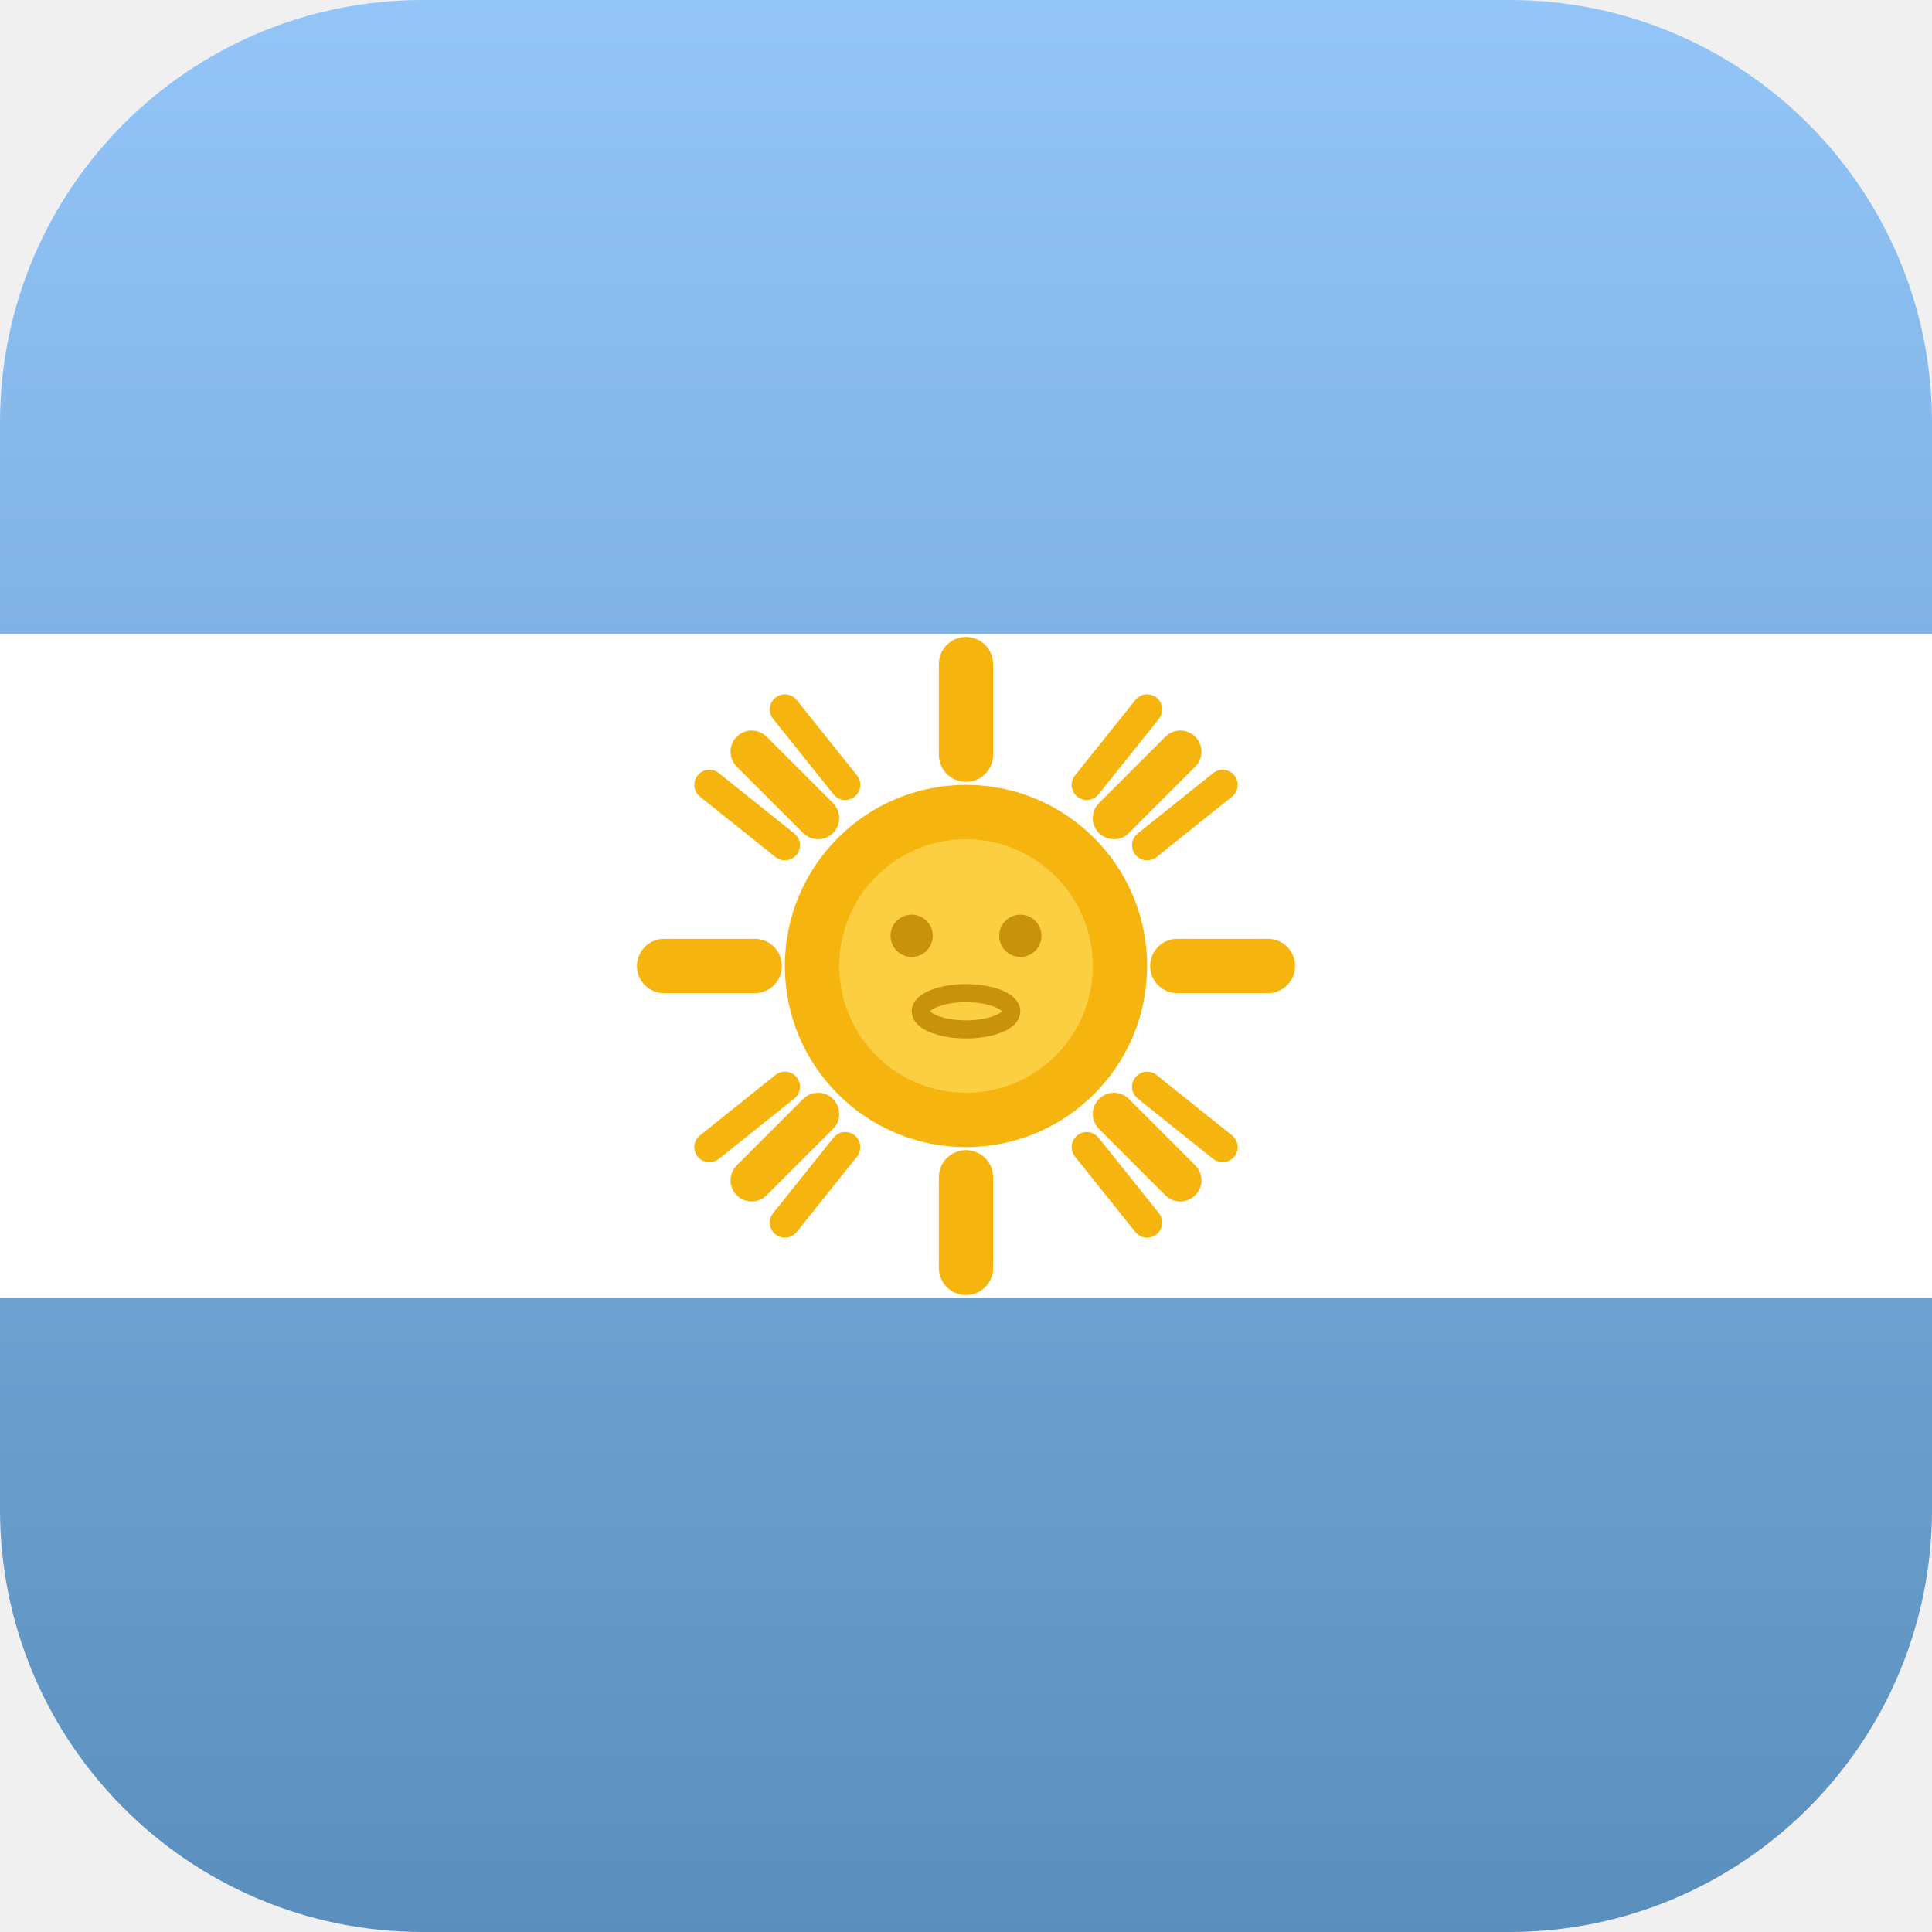
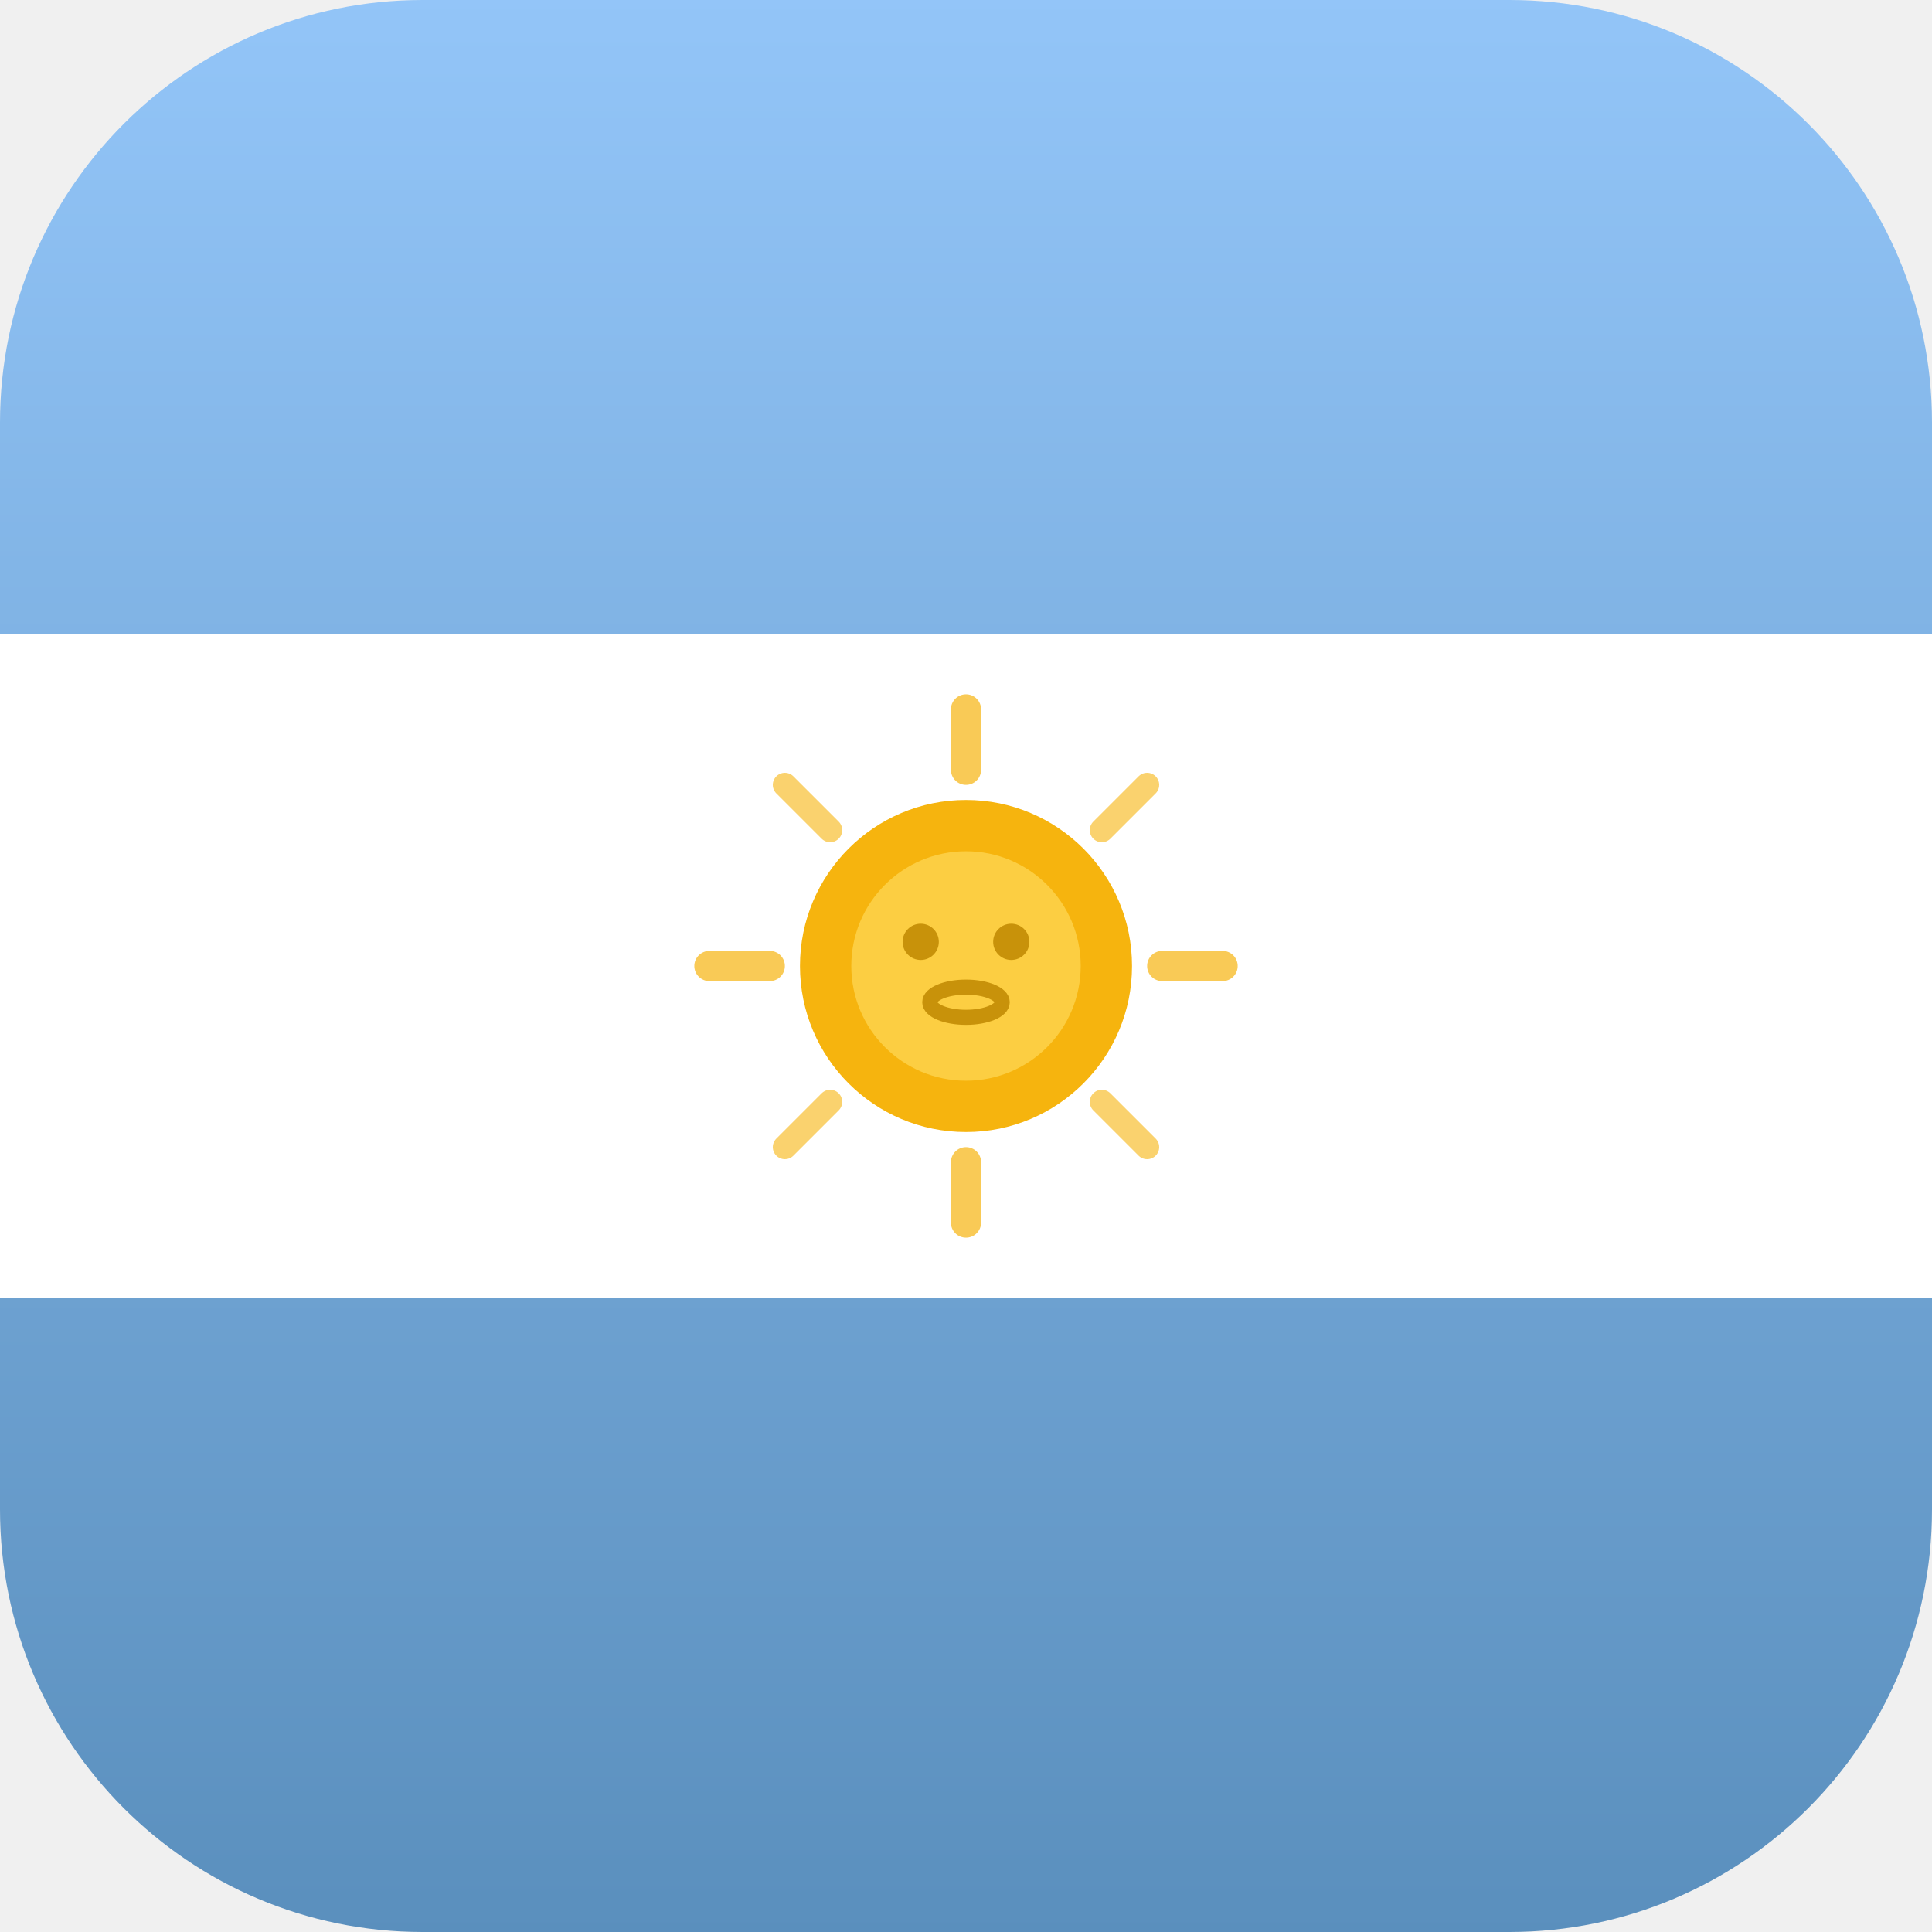
<svg xmlns="http://www.w3.org/2000/svg" viewBox="0 0 64 64">
  <defs>
    <linearGradient id="g" x1="0" y1="0" x2="0" y2="1">
      <stop offset="0%" stop-color="#93C5F8" />
      <stop offset="100%" stop-color="#5A8FBD" />
    </linearGradient>
  </defs>
  <rect width="64" height="64" rx="14" fill="url(#g)" />
  <rect y="21" width="64" height="22" fill="#FFFFFF" />
-   <circle cx="32" cy="32" r="6" fill="#F6B40E" />
-   <circle cx="32" cy="32" r="4.2" fill="#FCCE42" />
-   <g stroke="#F6B40E" stroke-width="1.8" stroke-linecap="round">
-     <line x1="32" y1="22" x2="32" y2="25" />
-     <line x1="32" y1="39" x2="32" y2="42" />
-     <line x1="22" y1="32" x2="25" y2="32" />
-     <line x1="39" y1="32" x2="42" y2="32" />
+   <circle cx="32" cy="32" r="5.5" fill="#F6B40E" />
+   <circle cx="32" cy="32" r="3.8" fill="#FCCE42" />
+   <g stroke="#F6B40E" stroke-width="1" stroke-linecap="round" opacity="0.7">
+     <line x1="32" y1="23.5" x2="32" y2="25.5" />
+     <line x1="32" y1="38.5" x2="32" y2="40.5" />
+     <line x1="23.5" y1="32" x2="25.5" y2="32" />
+     <line x1="38.5" y1="32" x2="40.5" y2="32" />
  </g>
-   <g stroke="#F6B40E" stroke-width="1.4" stroke-linecap="round">
-     <line x1="24.9" y1="24.9" x2="27.1" y2="27.1" />
-     <line x1="36.9" y1="36.9" x2="39.1" y2="39.1" />
-     <line x1="39.1" y1="24.9" x2="36.9" y2="27.1" />
-     <line x1="27.1" y1="36.9" x2="24.9" y2="39.1" />
+   <g stroke="#F6B40E" stroke-width="0.8" stroke-linecap="round" opacity="0.6">
+     <line x1="26" y1="26" x2="27.5" y2="27.5" />
+     <line x1="36.5" y1="36.5" x2="38" y2="38" />
+     <line x1="38" y1="26" x2="36.5" y2="27.5" />
+     <line x1="27.5" y1="36.5" x2="26" y2="38" />
  </g>
-   <g stroke="#F6B40E" stroke-width="1" stroke-linecap="round">
-     <line x1="26" y1="23.5" x2="28" y2="26" />
-     <line x1="38" y1="23.5" x2="36" y2="26" />
-     <line x1="23.5" y1="26" x2="26" y2="28" />
-     <line x1="40.5" y1="26" x2="38" y2="28" />
-     <line x1="23.5" y1="38" x2="26" y2="36" />
-     <line x1="40.5" y1="38" x2="38" y2="36" />
-     <line x1="26" y1="40.5" x2="28" y2="38" />
-     <line x1="38" y1="40.5" x2="36" y2="38" />
-   </g>
-   <circle cx="30.2" cy="31" r="0.7" fill="#C8920A" />
-   <circle cx="33.8" cy="31" r="0.7" fill="#C8920A" />
-   <ellipse cx="32" cy="33.5" rx="1.5" ry="0.6" fill="none" stroke="#C8920A" stroke-width="0.6" />
+   <circle cx="30.5" cy="31.2" r="0.6" fill="#C8920A" />
+   <circle cx="33.5" cy="31.2" r="0.6" fill="#C8920A" />
+   <ellipse cx="32" cy="33.2" rx="1.2" ry="0.5" fill="none" stroke="#C8920A" stroke-width="0.5" />
</svg>
